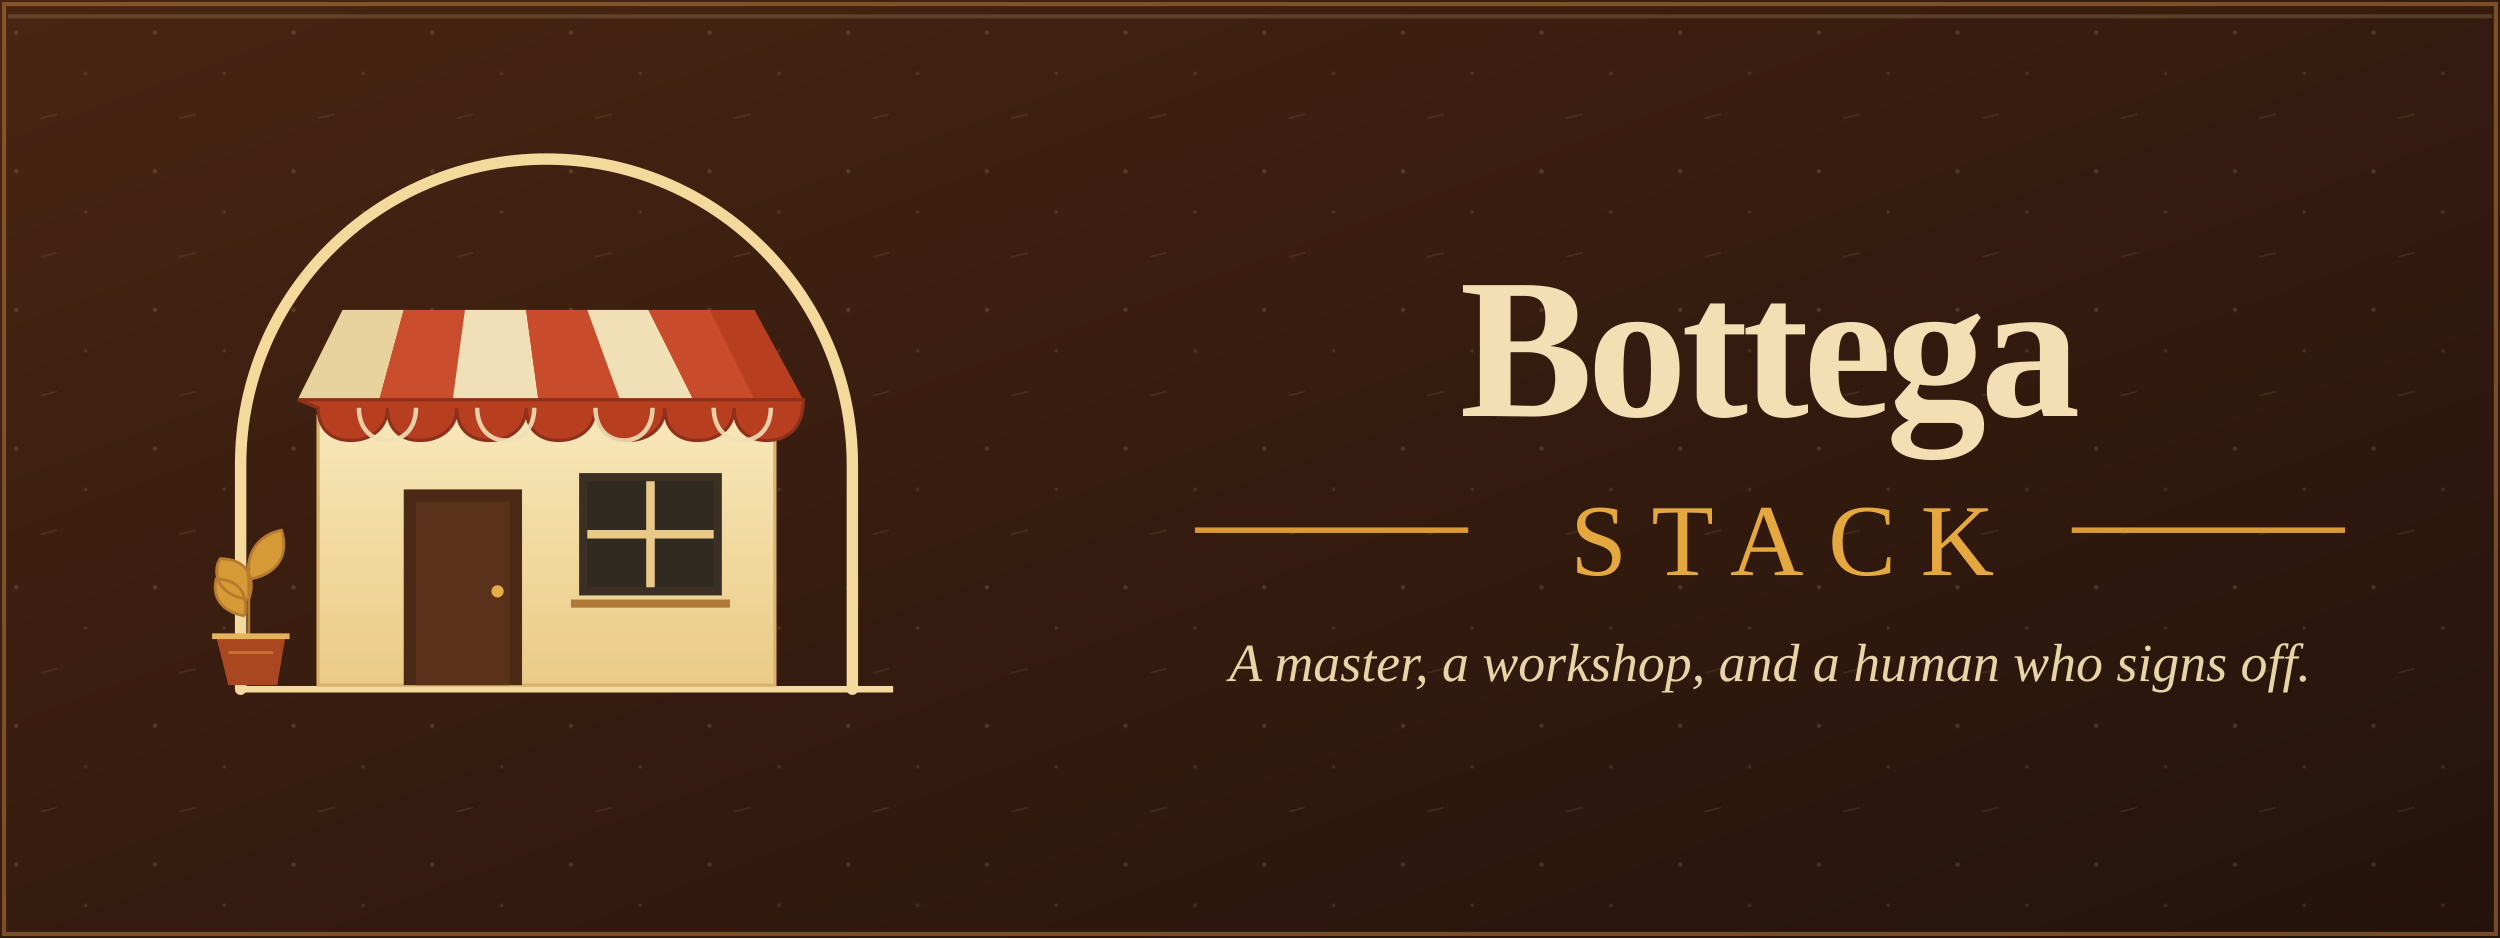
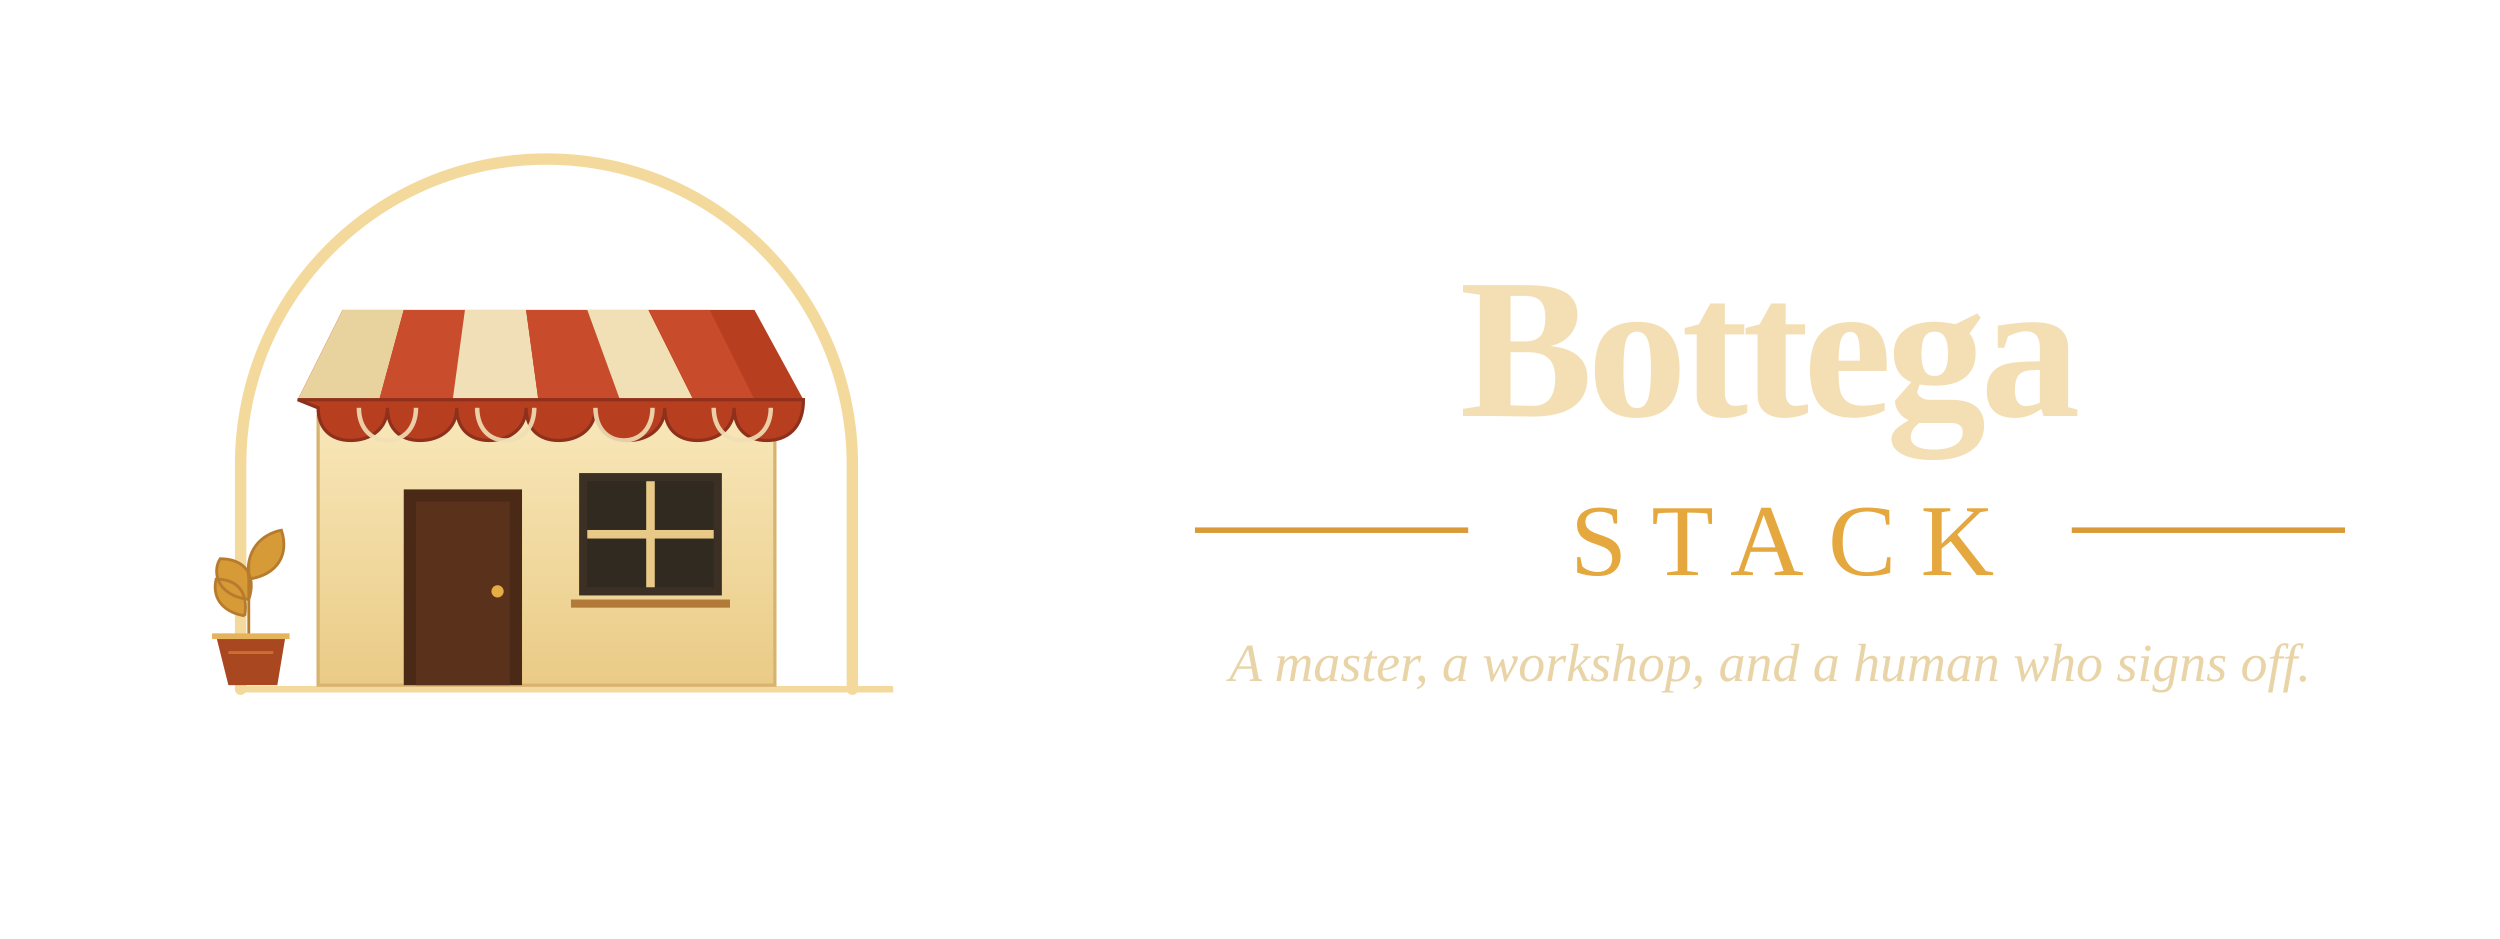
<svg xmlns="http://www.w3.org/2000/svg" width="1226" height="460" viewBox="0 0 613 230" role="img" aria-labelledby="title desc">
  <defs>
    <linearGradient id="bg" x1="0" y1="0" x2="1" y2="1">
      <stop offset="0" stop-color="#482512" />
      <stop offset=".52" stop-color="#351b0f" />
      <stop offset="1" stop-color="#24130c" />
    </linearGradient>
    <linearGradient id="wall" x1="0" y1="0" x2="0" y2="1">
      <stop offset="0" stop-color="#f8e7b9" />
      <stop offset="1" stop-color="#eacb86" />
    </linearGradient>
    <linearGradient id="gold" x1="0" y1="0" x2="0" y2="1">
      <stop offset="0" stop-color="#f6cf76" />
      <stop offset="1" stop-color="#d99531" />
    </linearGradient>
    <pattern id="grain" width="34" height="34" patternUnits="userSpaceOnUse">
      <circle cx="4" cy="8" r=".55" fill="#f2d7a0" opacity=".15" />
      <circle cx="21" cy="18" r=".45" fill="#f2d7a0" opacity=".12" />
      <path d="M10 29l4-1" stroke="#f2d7a0" stroke-width=".4" opacity=".10" />
    </pattern>
    <filter id="softShadow" x="-30%" y="-30%" width="160%" height="160%">
      <feGaussianBlur stdDeviation="1.2" />
    </filter>
  </defs>
-   <rect width="613" height="230" fill="url(#bg)" />
-   <rect width="613" height="230" fill="url(#grain)" />
-   <rect x="1" y="1" width="611" height="228" fill="none" stroke="#b77b3d" stroke-opacity=".55" />
-   <path d="M2 4H611" stroke="#f3d79d" stroke-opacity=".18" />
  <g transform="translate(39 32)">
    <path d="M20 137V82a75 75 0 0 1 150 0v55" fill="none" stroke="#f4d99d" stroke-width="2.8" stroke-linecap="round" />
    <path d="M20 137H180" stroke="#f4d99d" stroke-width="1.6" />
    <path d="M39 136V70h112v66Z" fill="url(#wall)" stroke="#d8b36e" stroke-width=".8" />
    <path d="M39 70h112" stroke="#f8e8c0" stroke-width="1.2" />
    <rect x="60" y="88" width="29" height="48" fill="#4a2a17" />
    <rect x="63" y="91" width="23" height="45" fill="#5a321b" />
    <circle cx="83" cy="113" r="1.5" fill="#e5ad45" />
    <rect x="103" y="84" width="35" height="30" fill="#3b3023" />
    <rect x="105" y="86" width="31" height="26" fill="#302a20" />
    <path d="M120.5 86v26M105 99h31" stroke="#e8c987" stroke-width="2.1" />
    <path d="M101 116h39" stroke="#b17a39" stroke-width="2" />
    <path d="M45 44h101l12 22H34Z" fill="#b83e20" />
    <path d="M45 44h15l-6 22H34Z" fill="#e8d29e" />
    <path d="M60 44h15l-3 22H54Z" fill="#c94c2d" />
    <path d="M75 44h15l3 22H72Z" fill="#f0dfb7" />
    <path d="M90 44h15l8 22H93Z" fill="#c84b2b" />
    <path d="M105 44h15l11 22h-18Z" fill="#f1dfb5" />
    <path d="M120 44h15l11 22h-15Z" fill="#c84b2b" />
    <path d="M34 66h124       c0 7-4 10-9 10s-8-3-8-8       c0 5-4 8-9 8s-8-3-8-8       c0 5-4 8-9 8s-8-3-8-8       c0 5-4 8-9 8s-8-3-8-8       c0 5-4 8-9 8s-8-3-8-8       c0 5-4 8-9 8s-8-3-8-8       c0 5-4 8-9 8s-8-3-8-8Z" fill="#b83e20" stroke="#8e301b" stroke-width=".8" />
    <path d="M49 68c0 5 3 8 7 8s7-3 7-8M78 68c0 5 3 8 7 8s7-3 7-8M107 68c0 5 3 8 7 8s7-3 7-8M136 68c0 5 3 8 7 8s7-3 7-8" fill="none" stroke="#f1dfb5" stroke-width="1.1" opacity=".9" />
    <g transform="translate(13 95)">
      <path d="M9 30V11M9 20C1 19 0 13 2 10c6 0 9 4 7 10M9 15c-1-7 3-11 8-12 2 6-1 11-8 12M8 24c-6-1-8-5-7-9 5 0 8 3 7 9" fill="#d69a36" stroke="#b77b2e" stroke-width=".7" />
      <path d="M1 29h17l-2 12H4Z" fill="#a94720" />
      <path d="M0 29h19" stroke="#e4b35b" stroke-width="1.4" />
      <path d="M4 33h11" stroke="#d17a36" stroke-width=".7" opacity=".8" />
    </g>
  </g>
  <path d="M255 46V176" stroke="url(#gold)" stroke-width="1.5" />
  <text x="434" y="102" text-anchor="middle" fill="#f4dfb4" font-family="Georgia, 'Times New Roman', serif" font-size="49" font-weight="bold" letter-spacing="-1.4">Bottega</text>
  <path d="M293 130H360M508 130H575" stroke="#d99a37" stroke-width="1.35" />
  <text x="437" y="141" text-anchor="middle" fill="#e5a83e" font-family="Georgia, 'Times New Roman', serif" font-size="25" letter-spacing="6">STACK</text>
  <text x="434" y="167" text-anchor="middle" fill="#e9d4a7" font-family="Georgia, 'Times New Roman', serif" font-size="13.2" font-style="italic">A master, a workshop, and a human who signs off.</text>
</svg>
